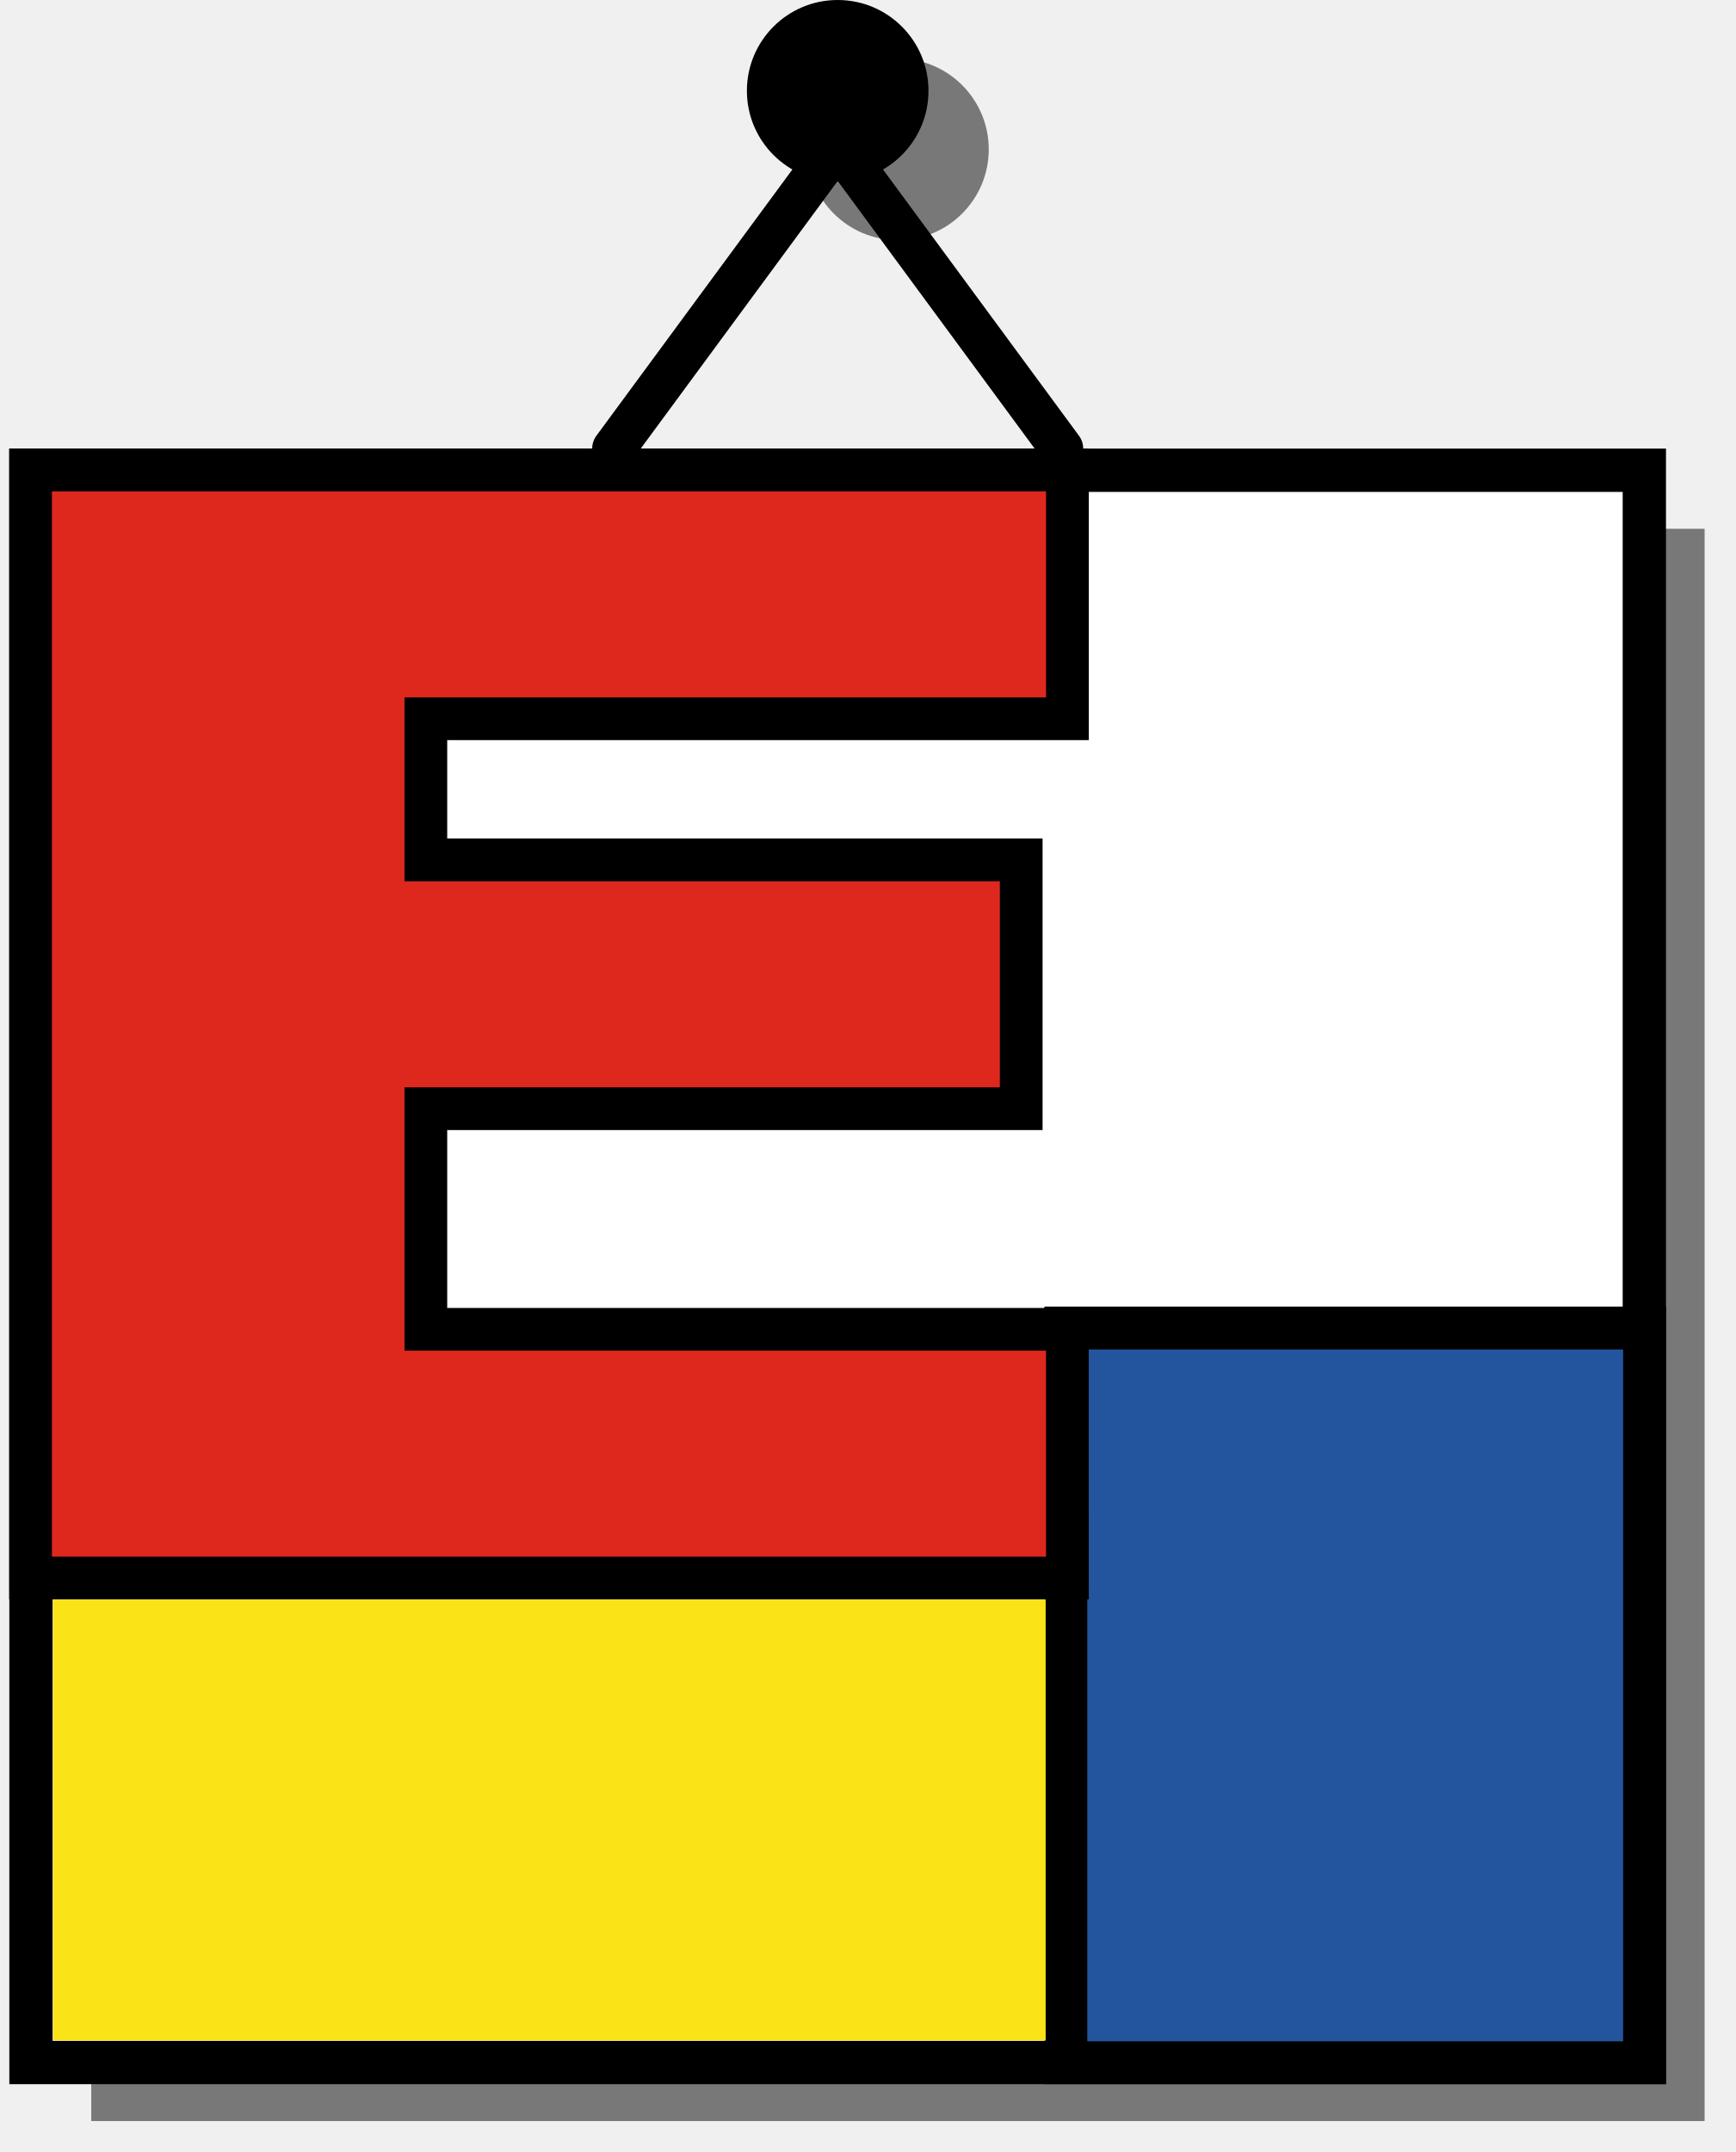
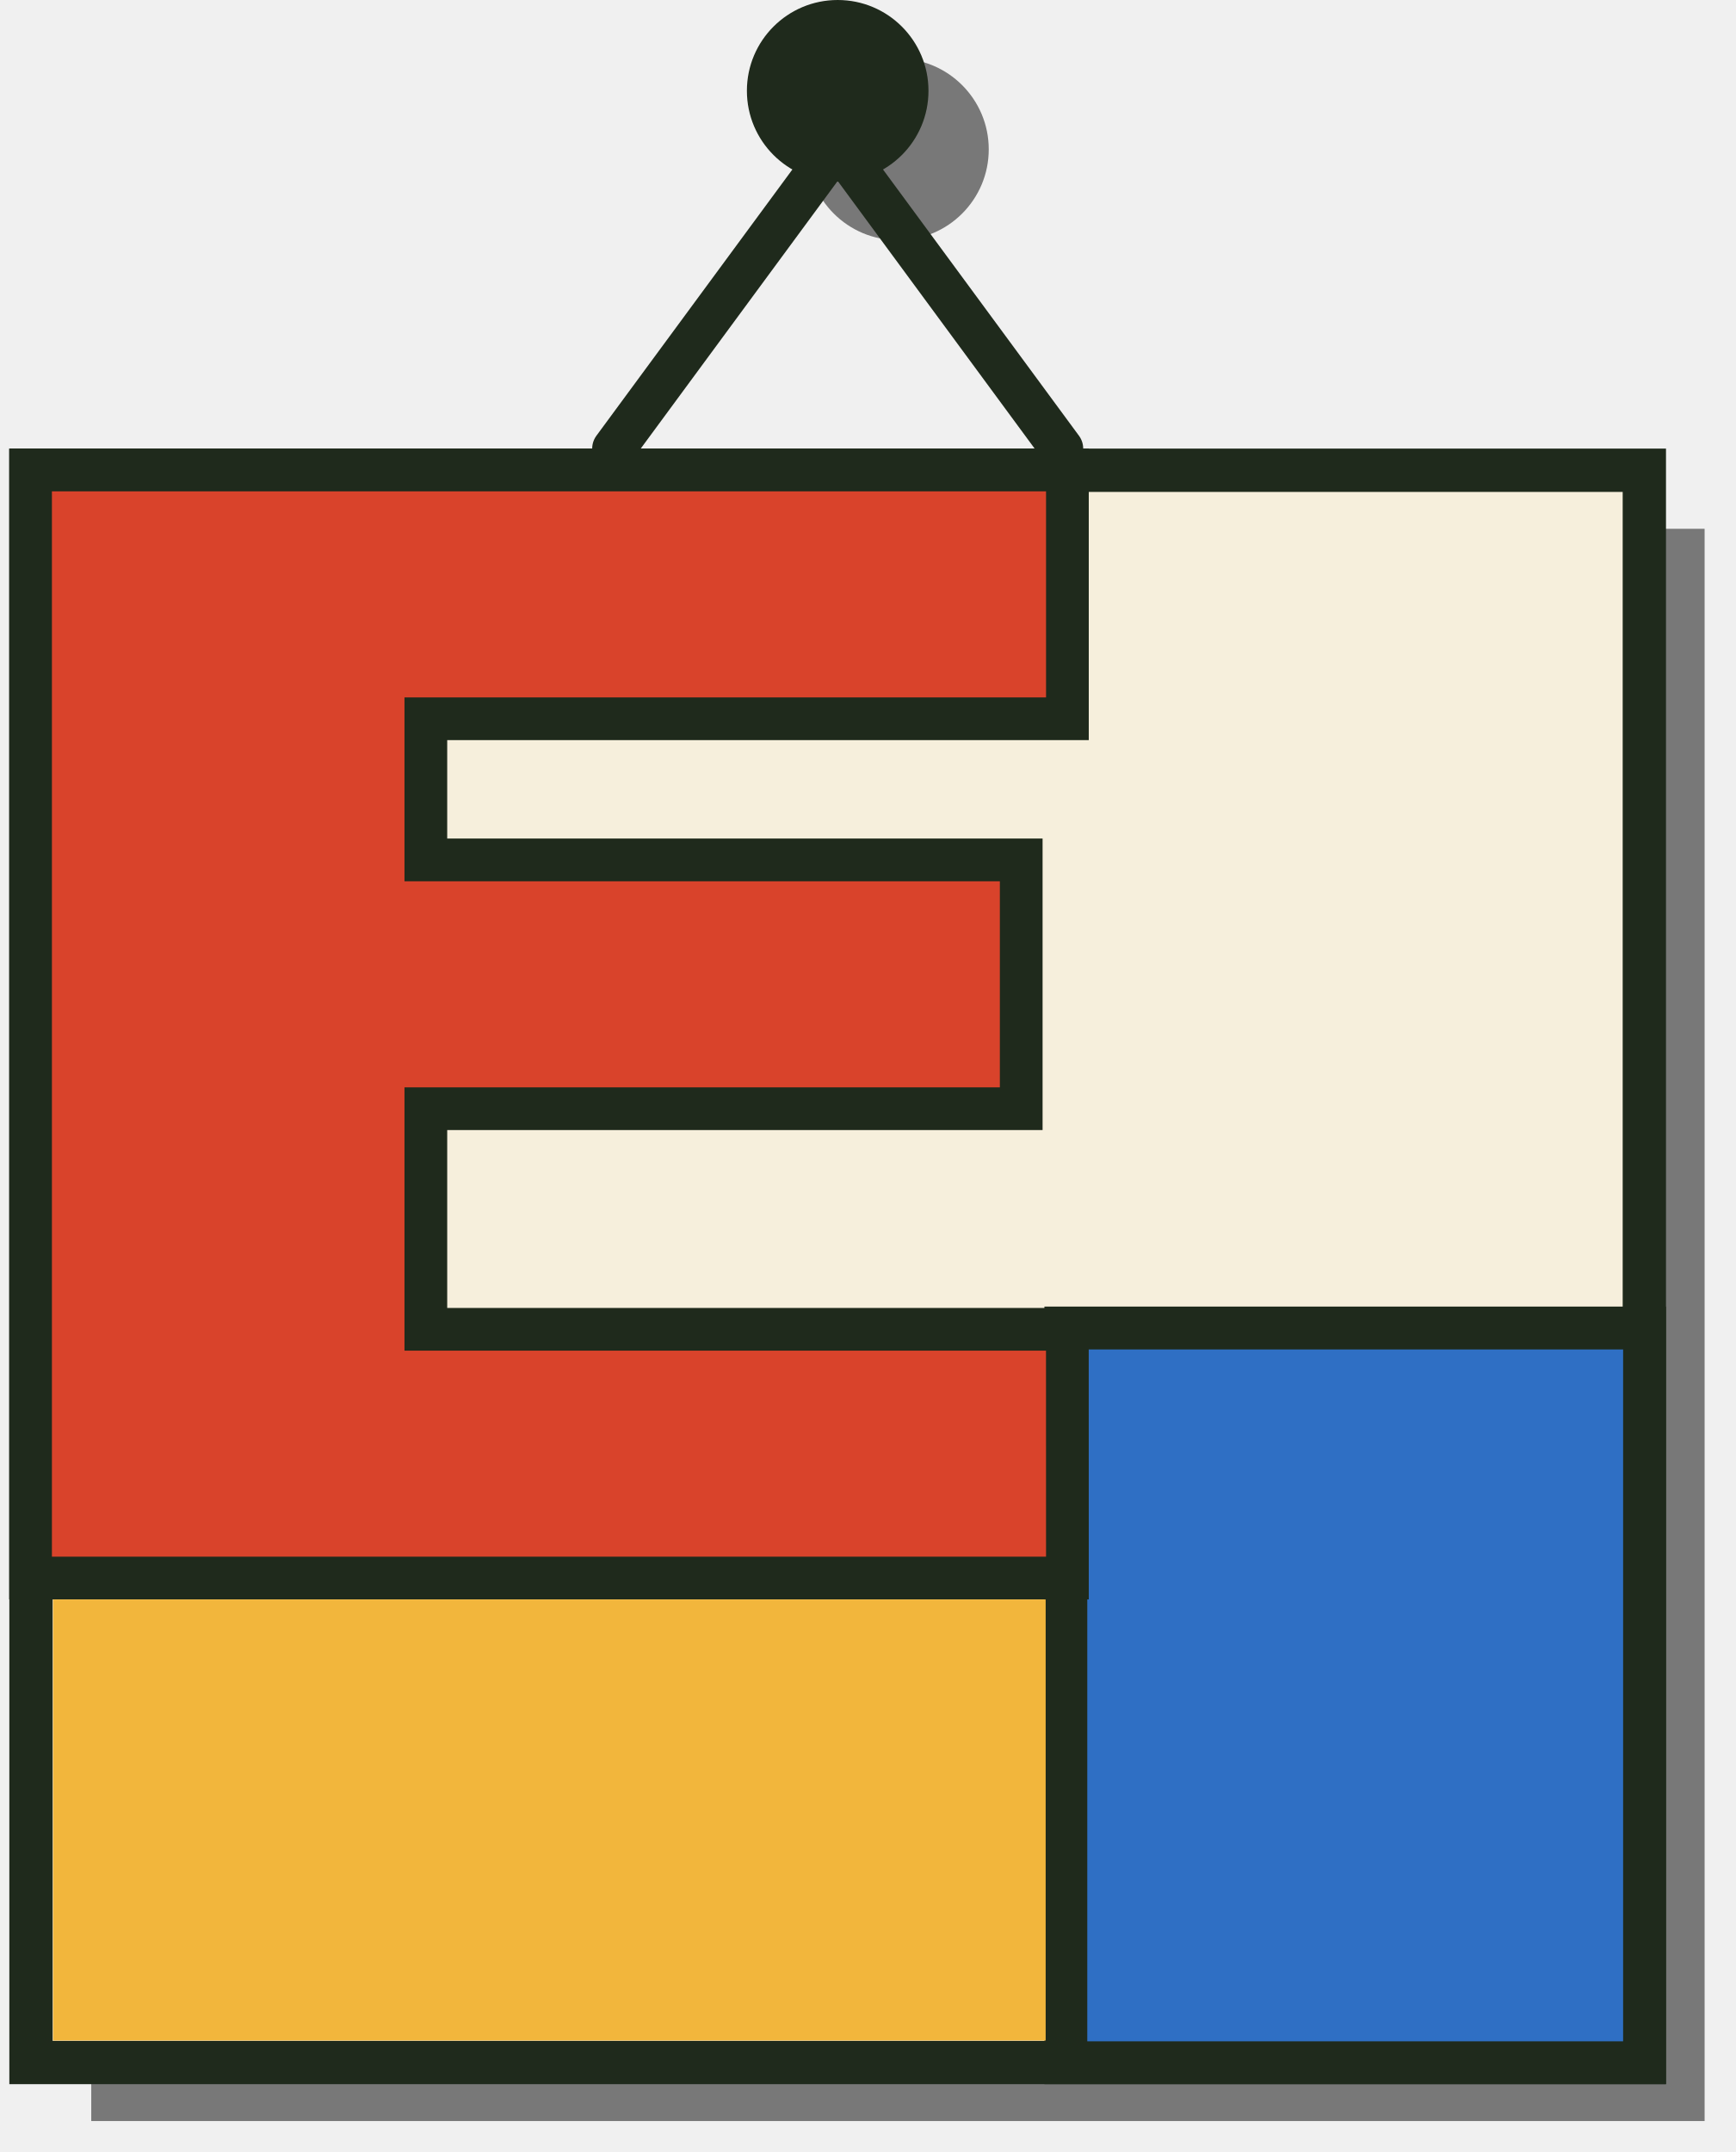
<svg xmlns="http://www.w3.org/2000/svg" viewBox="36.085 36.625 40.317 49.983" role="img" aria-label="Exhibit logo" class="logo" focusable="false">
  <style>@media (prefers-color-scheme:dark){.logo-wire{stroke:#b4bac4}.logo-nail{fill:#b4bac4}}</style>
  <g class="logo-shadow" fill="#000000" fill-opacity="0.5">
    <rect width="37.477" height="36.982" x="38.205" y="48.907" />
    <circle cx="56.944" cy="40.094" r="2.109" />
  </g>
-   <path class="logo-wire" d="M 50.344,47.044 55.544,39.98 60.744,47.044" fill="none" stroke="#000000" stroke-width="1.006" stroke-linecap="round" stroke-linejoin="round" />
-   <rect style="fill:#ffffff;stroke:#000000;stroke-width:1.006;stroke-linecap:round" width="37.477" height="36.982" x="36.805" y="47.547" />
-   <rect style="fill:#23559e;stroke:#000000;stroke-width:1.992;stroke-linecap:round;paint-order:stroke markers fill" width="12.447" height="16.069" x="61.342" y="67.968" />
-   <path style="fill:#de281d;stroke:#000000;stroke-width:1.985;stroke-linecap:round;paint-order:stroke markers fill" d="M 60.384,72.781 H 37.291 V 48.037 H 60.384 V 52.823 H 45.481 v 4.271 h 13.83 v 4.786 H 45.481 v 6.116 h 14.902 z" />
-   <rect style="fill:#fae317" width="23.057" height="10.245" x="37.318" y="73.774" />
-   <circle class="logo-nail" cx="55.544" cy="38.734" r="2.109" fill="#000000" />
+   <path class="logo-wire" d="M 50.344,47.044 55.544,39.98 60.744,47.044" fill="none" stroke="#1f2a1c" stroke-width="1.006" stroke-linecap="round" stroke-linejoin="round" />
+   <rect style="fill:#f6efdc;stroke:#1f2a1c;stroke-width:1.006;stroke-linecap:round" width="37.477" height="36.982" x="36.805" y="47.547" />
+   <rect style="fill:#2f6fc4;stroke:#1f2a1c;stroke-width:1.992;stroke-linecap:round;paint-order:stroke markers fill" width="12.447" height="16.069" x="61.342" y="67.968" />
+   <path style="fill:#d9432b;stroke:#1f2a1c;stroke-width:1.985;stroke-linecap:round;paint-order:stroke markers fill" d="M 60.384,72.781 H 37.291 V 48.037 H 60.384 V 52.823 H 45.481 v 4.271 h 13.83 v 4.786 H 45.481 v 6.116 h 14.902 z" />
+   <rect style="fill:#f2b63c" width="23.057" height="10.245" x="37.318" y="73.774" />
+   <circle class="logo-nail" cx="55.544" cy="38.734" r="2.109" fill="#1f2a1c" />
</svg>
